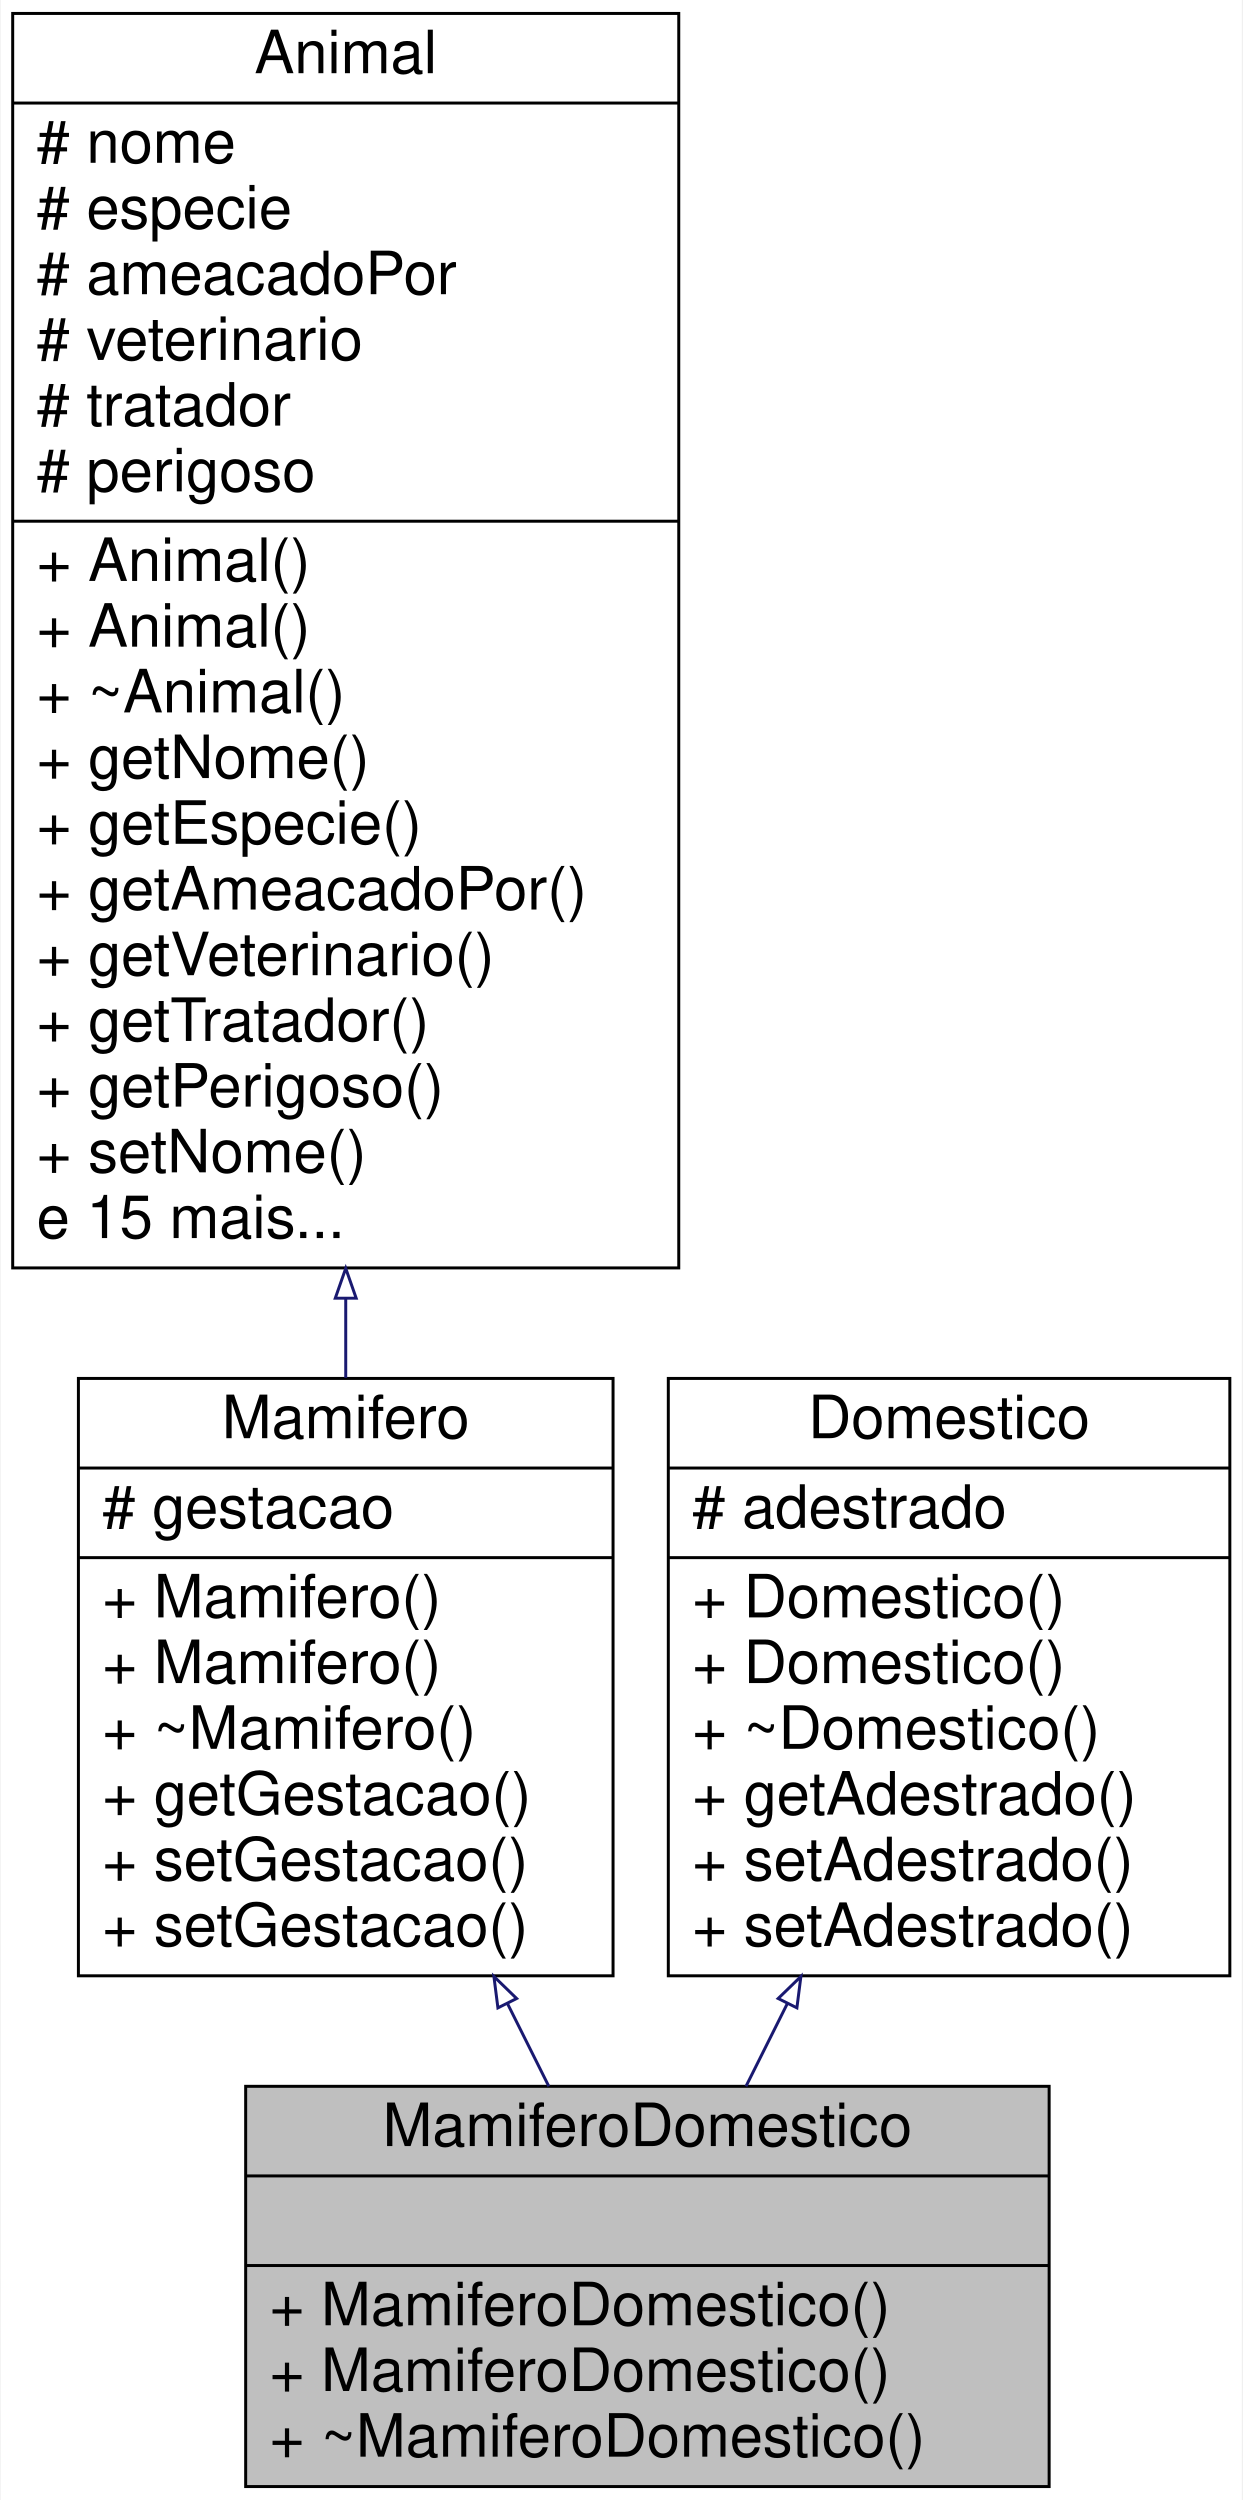
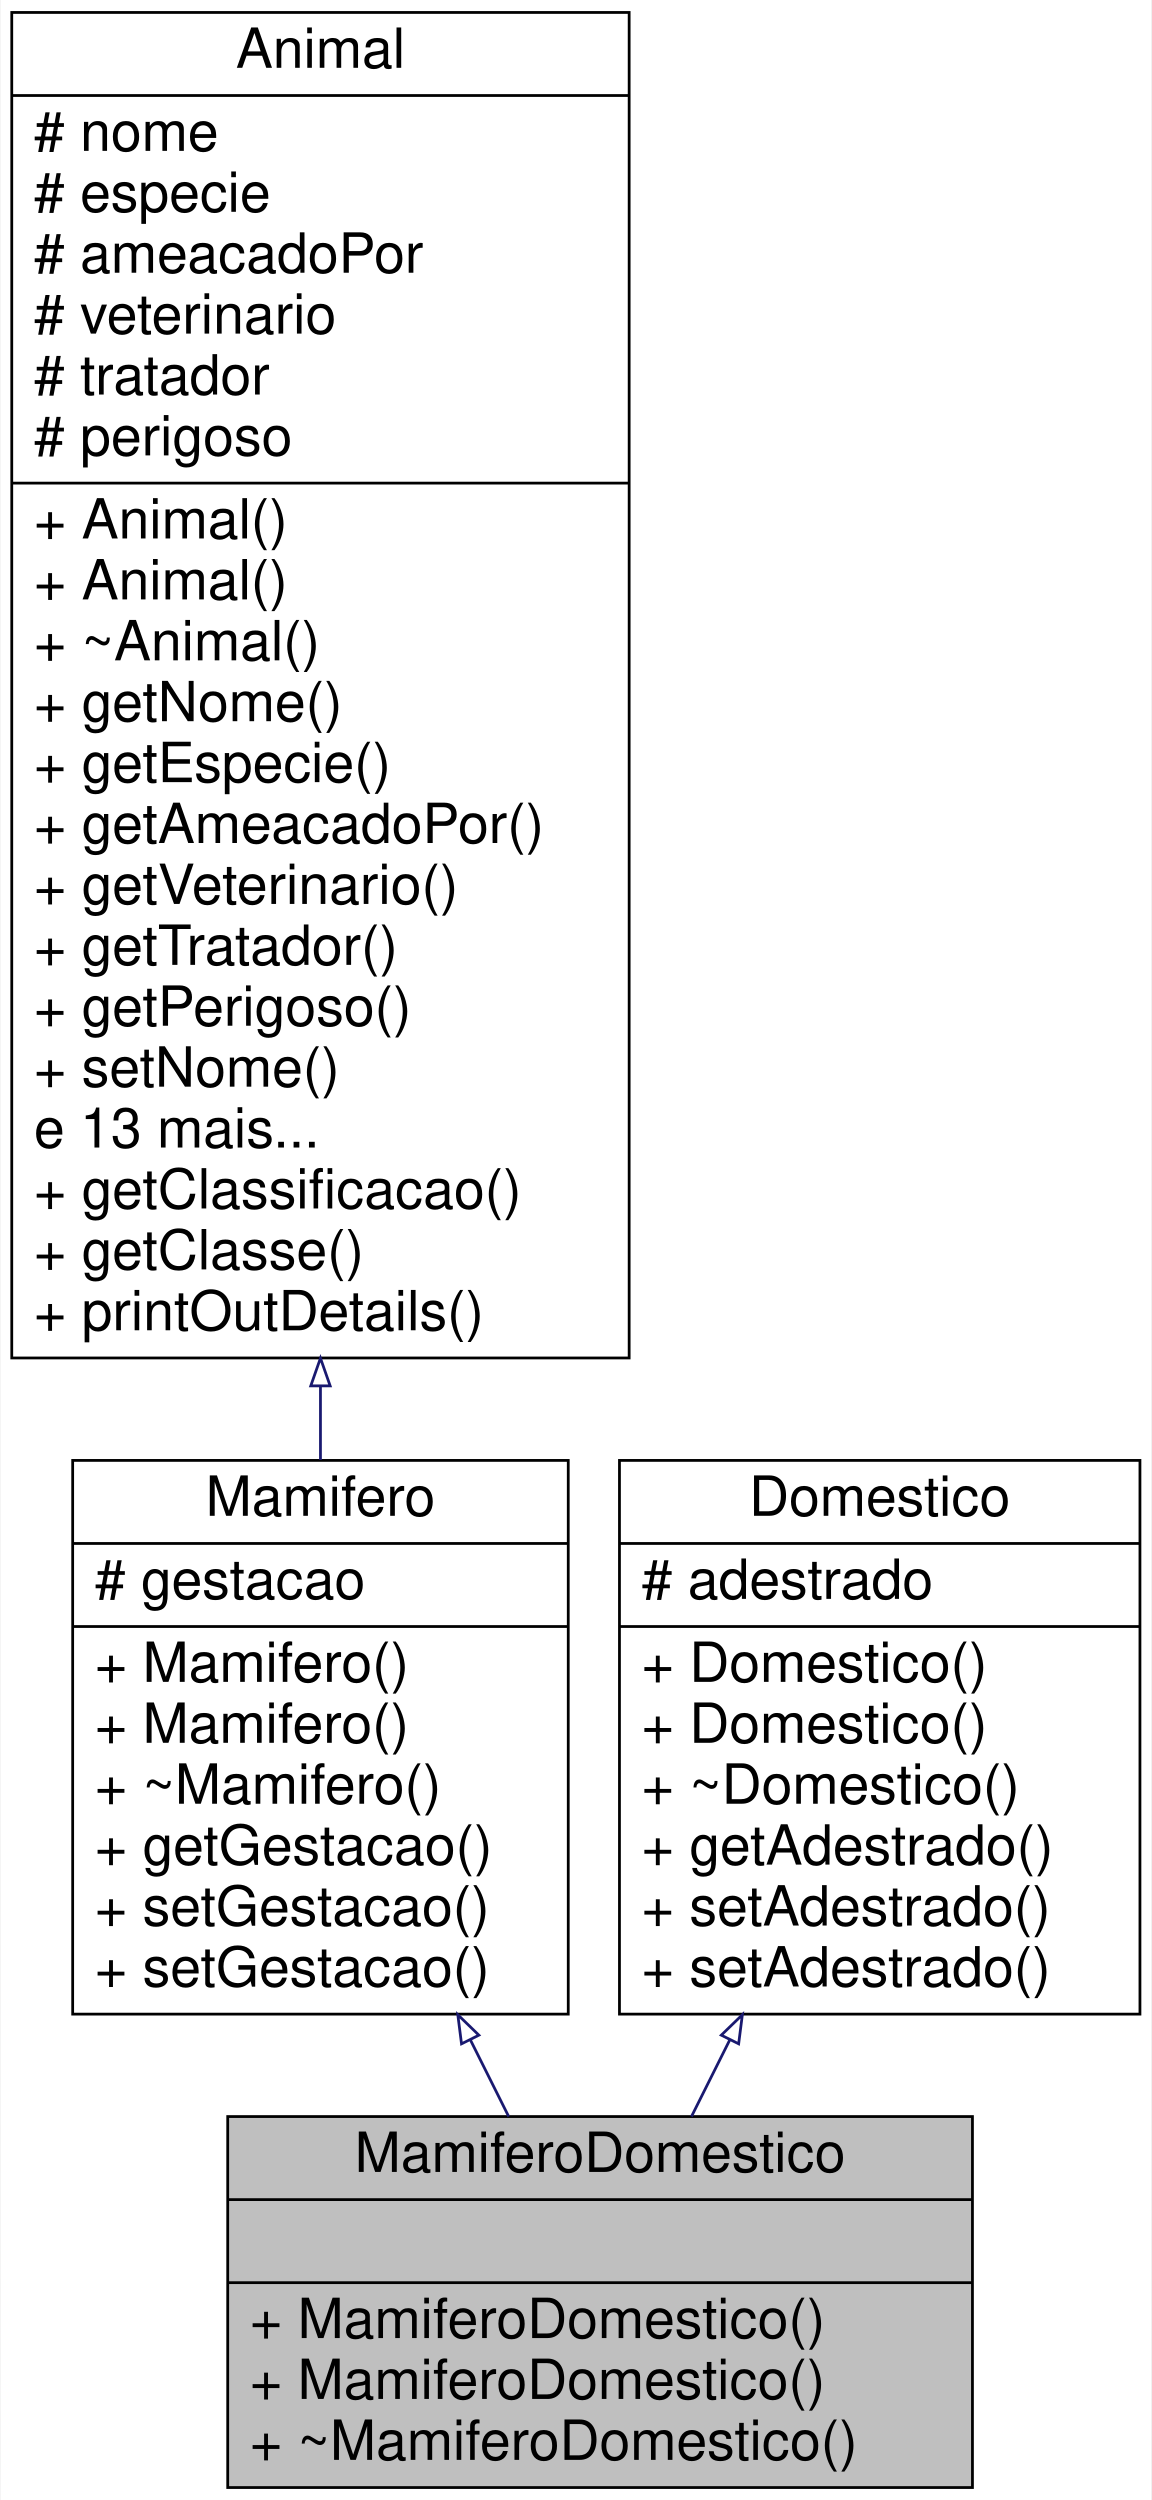
- <svg xmlns="http://www.w3.org/2000/svg" xmlns:xlink="http://www.w3.org/1999/xlink" width="416pt" height="837pt" viewBox="0.00 0.00 415.50 837.00">
-   <g id="graph0" class="graph" transform="scale(1 1) rotate(0) translate(4 833)">
-     <polygon fill="white" stroke="transparent" points="-4,4 -4,-833 411.5,-833 411.5,4 -4,4" />
+ <svg xmlns="http://www.w3.org/2000/svg" xmlns:xlink="http://www.w3.org/1999/xlink" width="416pt" height="903pt" viewBox="0.00 0.00 415.50 903.00">
+   <g id="graph0" class="graph" transform="scale(1 1) rotate(0) translate(4 899)">
+     <polygon fill="white" stroke="transparent" points="-4,4 -4,-899 411.5,-899 411.5,4 -4,4" />
    <g id="node1" class="node">
      <g id="a_node1">
        <a xlink:title="Implementação de animal com Classe e Categoria.">
          <polygon fill="#bfbfbf" stroke="black" points="78,-0.5 78,-134.5 347,-134.5 347,-0.5 78,-0.5" />
          <text text-anchor="middle" x="212.5" y="-114.5" font-family="Helvetica,sans-Serif" font-size="20.00">MamiferoDomestico</text>
          <polyline fill="none" stroke="black" points="78,-104.5 347,-104.5 " />
          <text text-anchor="middle" x="212.5" y="-84.5" font-family="Helvetica,sans-Serif" font-size="20.00"> </text>
          <polyline fill="none" stroke="black" points="78,-74.5 347,-74.5 " />
          <text text-anchor="start" x="86" y="-54.5" font-family="Helvetica,sans-Serif" font-size="20.00">+ MamiferoDomestico()</text>
          <text text-anchor="start" x="86" y="-32.5" font-family="Helvetica,sans-Serif" font-size="20.00">+ MamiferoDomestico()</text>
          <text text-anchor="start" x="86" y="-10.5" font-family="Helvetica,sans-Serif" font-size="20.00">+ ~MamiferoDomestico()</text>
        </a>
      </g>
    </g>
    <g id="node2" class="node">
      <g id="a_node2">
        <a xlink:href="classMamifero.html" target="_top" xlink:title="Classificação base para Mamiferos.">
          <polygon fill="white" stroke="black" points="22,-171.5 22,-371.5 201,-371.5 201,-171.5 22,-171.5" />
          <text text-anchor="middle" x="111.5" y="-351.5" font-family="Helvetica,sans-Serif" font-size="20.00">Mamifero</text>
          <polyline fill="none" stroke="black" points="22,-341.5 201,-341.5 " />
          <text text-anchor="start" x="30" y="-321.5" font-family="Helvetica,sans-Serif" font-size="20.00"># gestacao</text>
          <polyline fill="none" stroke="black" points="22,-311.5 201,-311.5 " />
          <text text-anchor="start" x="30" y="-291.5" font-family="Helvetica,sans-Serif" font-size="20.00">+ Mamifero()</text>
          <text text-anchor="start" x="30" y="-269.5" font-family="Helvetica,sans-Serif" font-size="20.00">+ Mamifero()</text>
          <text text-anchor="start" x="30" y="-247.5" font-family="Helvetica,sans-Serif" font-size="20.00">+ ~Mamifero()</text>
          <text text-anchor="start" x="30" y="-225.5" font-family="Helvetica,sans-Serif" font-size="20.00">+ getGestacao()</text>
          <text text-anchor="start" x="30" y="-203.5" font-family="Helvetica,sans-Serif" font-size="20.00">+ setGestacao()</text>
          <text text-anchor="start" x="30" y="-181.5" font-family="Helvetica,sans-Serif" font-size="20.00">+ setGestacao()</text>
        </a>
      </g>
    </g>
    <g id="edge1" class="edge">
      <path fill="none" stroke="midnightblue" d="M165.64,-162.22C170.36,-152.79 175.03,-143.44 179.49,-134.51" />
      <polygon fill="none" stroke="midnightblue" points="162.45,-160.77 161.11,-171.28 168.72,-163.9 162.45,-160.77" />
    </g>
    <g id="node3" class="node">
      <g id="a_node3">
        <a xlink:href="classAnimal.html" target="_top" xlink:title="Implementação base para o cadastro de animais.">
-           <polygon fill="white" stroke="black" points="0,-408.5 0,-828.5 223,-828.5 223,-408.5 0,-408.5" />
-           <text text-anchor="middle" x="111.5" y="-808.5" font-family="Helvetica,sans-Serif" font-size="20.00">Animal</text>
-           <polyline fill="none" stroke="black" points="0,-798.5 223,-798.5 " />
-           <text text-anchor="start" x="8" y="-778.5" font-family="Helvetica,sans-Serif" font-size="20.00"># nome</text>
-           <text text-anchor="start" x="8" y="-756.5" font-family="Helvetica,sans-Serif" font-size="20.00"># especie</text>
-           <text text-anchor="start" x="8" y="-734.5" font-family="Helvetica,sans-Serif" font-size="20.00"># ameacadoPor</text>
-           <text text-anchor="start" x="8" y="-712.5" font-family="Helvetica,sans-Serif" font-size="20.00"># veterinario</text>
-           <text text-anchor="start" x="8" y="-690.5" font-family="Helvetica,sans-Serif" font-size="20.00"># tratador</text>
-           <text text-anchor="start" x="8" y="-668.5" font-family="Helvetica,sans-Serif" font-size="20.00"># perigoso</text>
-           <polyline fill="none" stroke="black" points="0,-658.5 223,-658.5 " />
-           <text text-anchor="start" x="8" y="-638.5" font-family="Helvetica,sans-Serif" font-size="20.00">+ Animal()</text>
-           <text text-anchor="start" x="8" y="-616.5" font-family="Helvetica,sans-Serif" font-size="20.00">+ Animal()</text>
-           <text text-anchor="start" x="8" y="-594.5" font-family="Helvetica,sans-Serif" font-size="20.00">+ ~Animal()</text>
-           <text text-anchor="start" x="8" y="-572.5" font-family="Helvetica,sans-Serif" font-size="20.00">+ getNome()</text>
-           <text text-anchor="start" x="8" y="-550.5" font-family="Helvetica,sans-Serif" font-size="20.00">+ getEspecie()</text>
-           <text text-anchor="start" x="8" y="-528.5" font-family="Helvetica,sans-Serif" font-size="20.00">+ getAmeacadoPor()</text>
-           <text text-anchor="start" x="8" y="-506.5" font-family="Helvetica,sans-Serif" font-size="20.00">+ getVeterinario()</text>
-           <text text-anchor="start" x="8" y="-484.5" font-family="Helvetica,sans-Serif" font-size="20.00">+ getTratador()</text>
-           <text text-anchor="start" x="8" y="-462.5" font-family="Helvetica,sans-Serif" font-size="20.00">+ getPerigoso()</text>
-           <text text-anchor="start" x="8" y="-440.5" font-family="Helvetica,sans-Serif" font-size="20.00">+ setNome()</text>
-           <text text-anchor="start" x="8" y="-418.5" font-family="Helvetica,sans-Serif" font-size="20.00">e 15 mais...</text>
+           <polygon fill="white" stroke="black" points="0,-408.5 0,-894.5 223,-894.5 223,-408.5 0,-408.5" />
+           <text text-anchor="middle" x="111.5" y="-874.5" font-family="Helvetica,sans-Serif" font-size="20.00">Animal</text>
+           <polyline fill="none" stroke="black" points="0,-864.5 223,-864.5 " />
+           <text text-anchor="start" x="8" y="-844.5" font-family="Helvetica,sans-Serif" font-size="20.00"># nome</text>
+           <text text-anchor="start" x="8" y="-822.5" font-family="Helvetica,sans-Serif" font-size="20.00"># especie</text>
+           <text text-anchor="start" x="8" y="-800.5" font-family="Helvetica,sans-Serif" font-size="20.00"># ameacadoPor</text>
+           <text text-anchor="start" x="8" y="-778.5" font-family="Helvetica,sans-Serif" font-size="20.00"># veterinario</text>
+           <text text-anchor="start" x="8" y="-756.5" font-family="Helvetica,sans-Serif" font-size="20.00"># tratador</text>
+           <text text-anchor="start" x="8" y="-734.5" font-family="Helvetica,sans-Serif" font-size="20.00"># perigoso</text>
+           <polyline fill="none" stroke="black" points="0,-724.5 223,-724.5 " />
+           <text text-anchor="start" x="8" y="-704.5" font-family="Helvetica,sans-Serif" font-size="20.00">+ Animal()</text>
+           <text text-anchor="start" x="8" y="-682.5" font-family="Helvetica,sans-Serif" font-size="20.00">+ Animal()</text>
+           <text text-anchor="start" x="8" y="-660.5" font-family="Helvetica,sans-Serif" font-size="20.00">+ ~Animal()</text>
+           <text text-anchor="start" x="8" y="-638.5" font-family="Helvetica,sans-Serif" font-size="20.00">+ getNome()</text>
+           <text text-anchor="start" x="8" y="-616.5" font-family="Helvetica,sans-Serif" font-size="20.00">+ getEspecie()</text>
+           <text text-anchor="start" x="8" y="-594.5" font-family="Helvetica,sans-Serif" font-size="20.00">+ getAmeacadoPor()</text>
+           <text text-anchor="start" x="8" y="-572.5" font-family="Helvetica,sans-Serif" font-size="20.00">+ getVeterinario()</text>
+           <text text-anchor="start" x="8" y="-550.5" font-family="Helvetica,sans-Serif" font-size="20.00">+ getTratador()</text>
+           <text text-anchor="start" x="8" y="-528.5" font-family="Helvetica,sans-Serif" font-size="20.00">+ getPerigoso()</text>
+           <text text-anchor="start" x="8" y="-506.5" font-family="Helvetica,sans-Serif" font-size="20.00">+ setNome()</text>
+           <text text-anchor="start" x="8" y="-484.5" font-family="Helvetica,sans-Serif" font-size="20.00">e 13 mais...</text>
+           <text text-anchor="start" x="8" y="-462.5" font-family="Helvetica,sans-Serif" font-size="20.00">+ getClassificacao()</text>
+           <text text-anchor="start" x="8" y="-440.5" font-family="Helvetica,sans-Serif" font-size="20.00">+ getClasse()</text>
+           <text text-anchor="start" x="8" y="-418.5" font-family="Helvetica,sans-Serif" font-size="20.00">+ printOutDetails()</text>
        </a>
      </g>
    </g>
    <g id="edge2" class="edge">
-       <path fill="none" stroke="midnightblue" d="M111.5,-398.09C111.5,-389.07 111.5,-380.23 111.5,-371.68" />
-       <polygon fill="none" stroke="midnightblue" points="108,-398.36 111.5,-408.36 115,-398.36 108,-398.36" />
+       <path fill="none" stroke="midnightblue" d="M111.5,-398.4C111.5,-389.22 111.5,-380.28 111.5,-371.65" />
+       <polygon fill="none" stroke="midnightblue" points="108,-398.43 111.5,-408.43 115,-398.43 108,-398.43" />
    </g>
    <g id="node4" class="node">
      <g id="a_node4">
        <a xlink:href="classDomestico.html" target="_top" xlink:title="Umas das definições de categoria para Animal.">
          <polygon fill="white" stroke="black" points="219.5,-171.5 219.5,-371.5 407.5,-371.5 407.5,-171.5 219.5,-171.5" />
          <text text-anchor="middle" x="313.5" y="-351.5" font-family="Helvetica,sans-Serif" font-size="20.00">Domestico</text>
          <polyline fill="none" stroke="black" points="219.5,-341.5 407.5,-341.5 " />
          <text text-anchor="start" x="227.5" y="-321.5" font-family="Helvetica,sans-Serif" font-size="20.00"># adestrado</text>
          <polyline fill="none" stroke="black" points="219.5,-311.5 407.5,-311.5 " />
          <text text-anchor="start" x="227.5" y="-291.5" font-family="Helvetica,sans-Serif" font-size="20.00">+ Domestico()</text>
          <text text-anchor="start" x="227.5" y="-269.5" font-family="Helvetica,sans-Serif" font-size="20.00">+ Domestico()</text>
          <text text-anchor="start" x="227.5" y="-247.5" font-family="Helvetica,sans-Serif" font-size="20.00">+ ~Domestico()</text>
          <text text-anchor="start" x="227.5" y="-225.5" font-family="Helvetica,sans-Serif" font-size="20.00">+ getAdestrado()</text>
          <text text-anchor="start" x="227.5" y="-203.5" font-family="Helvetica,sans-Serif" font-size="20.00">+ setAdestrado()</text>
          <text text-anchor="start" x="227.5" y="-181.5" font-family="Helvetica,sans-Serif" font-size="20.00">+ setAdestrado()</text>
        </a>
      </g>
    </g>
    <g id="edge3" class="edge">
      <path fill="none" stroke="midnightblue" d="M259.36,-162.22C254.64,-152.79 249.97,-143.44 245.51,-134.51" />
      <polygon fill="none" stroke="midnightblue" points="256.28,-163.9 263.89,-171.28 262.55,-160.77 256.28,-163.9" />
    </g>
  </g>
</svg>
